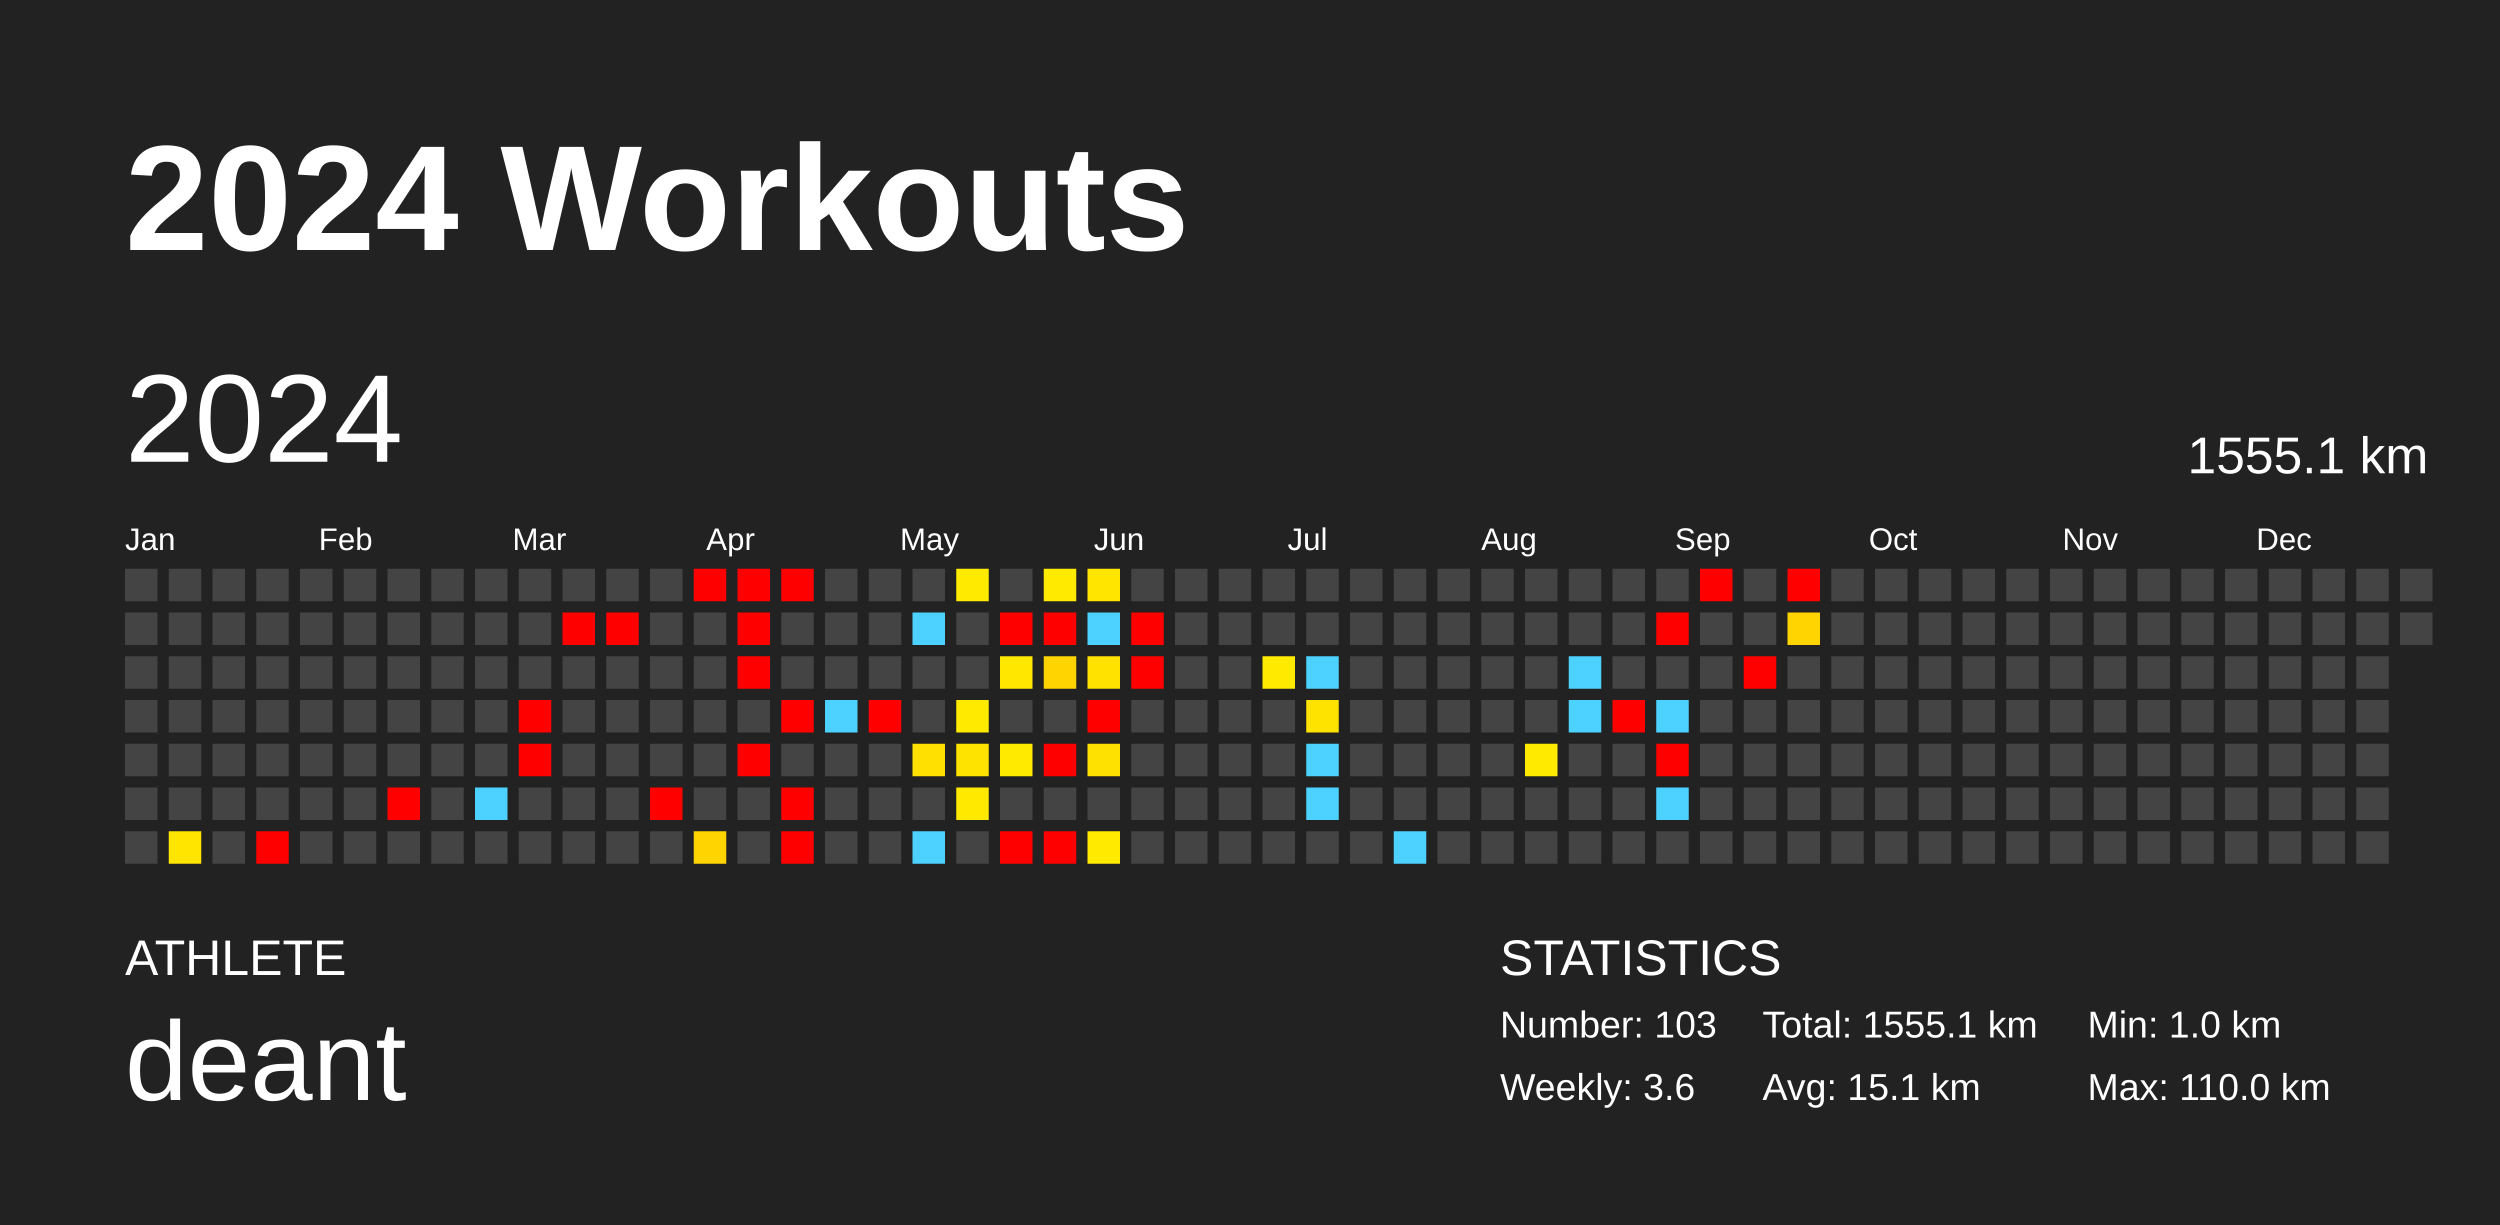
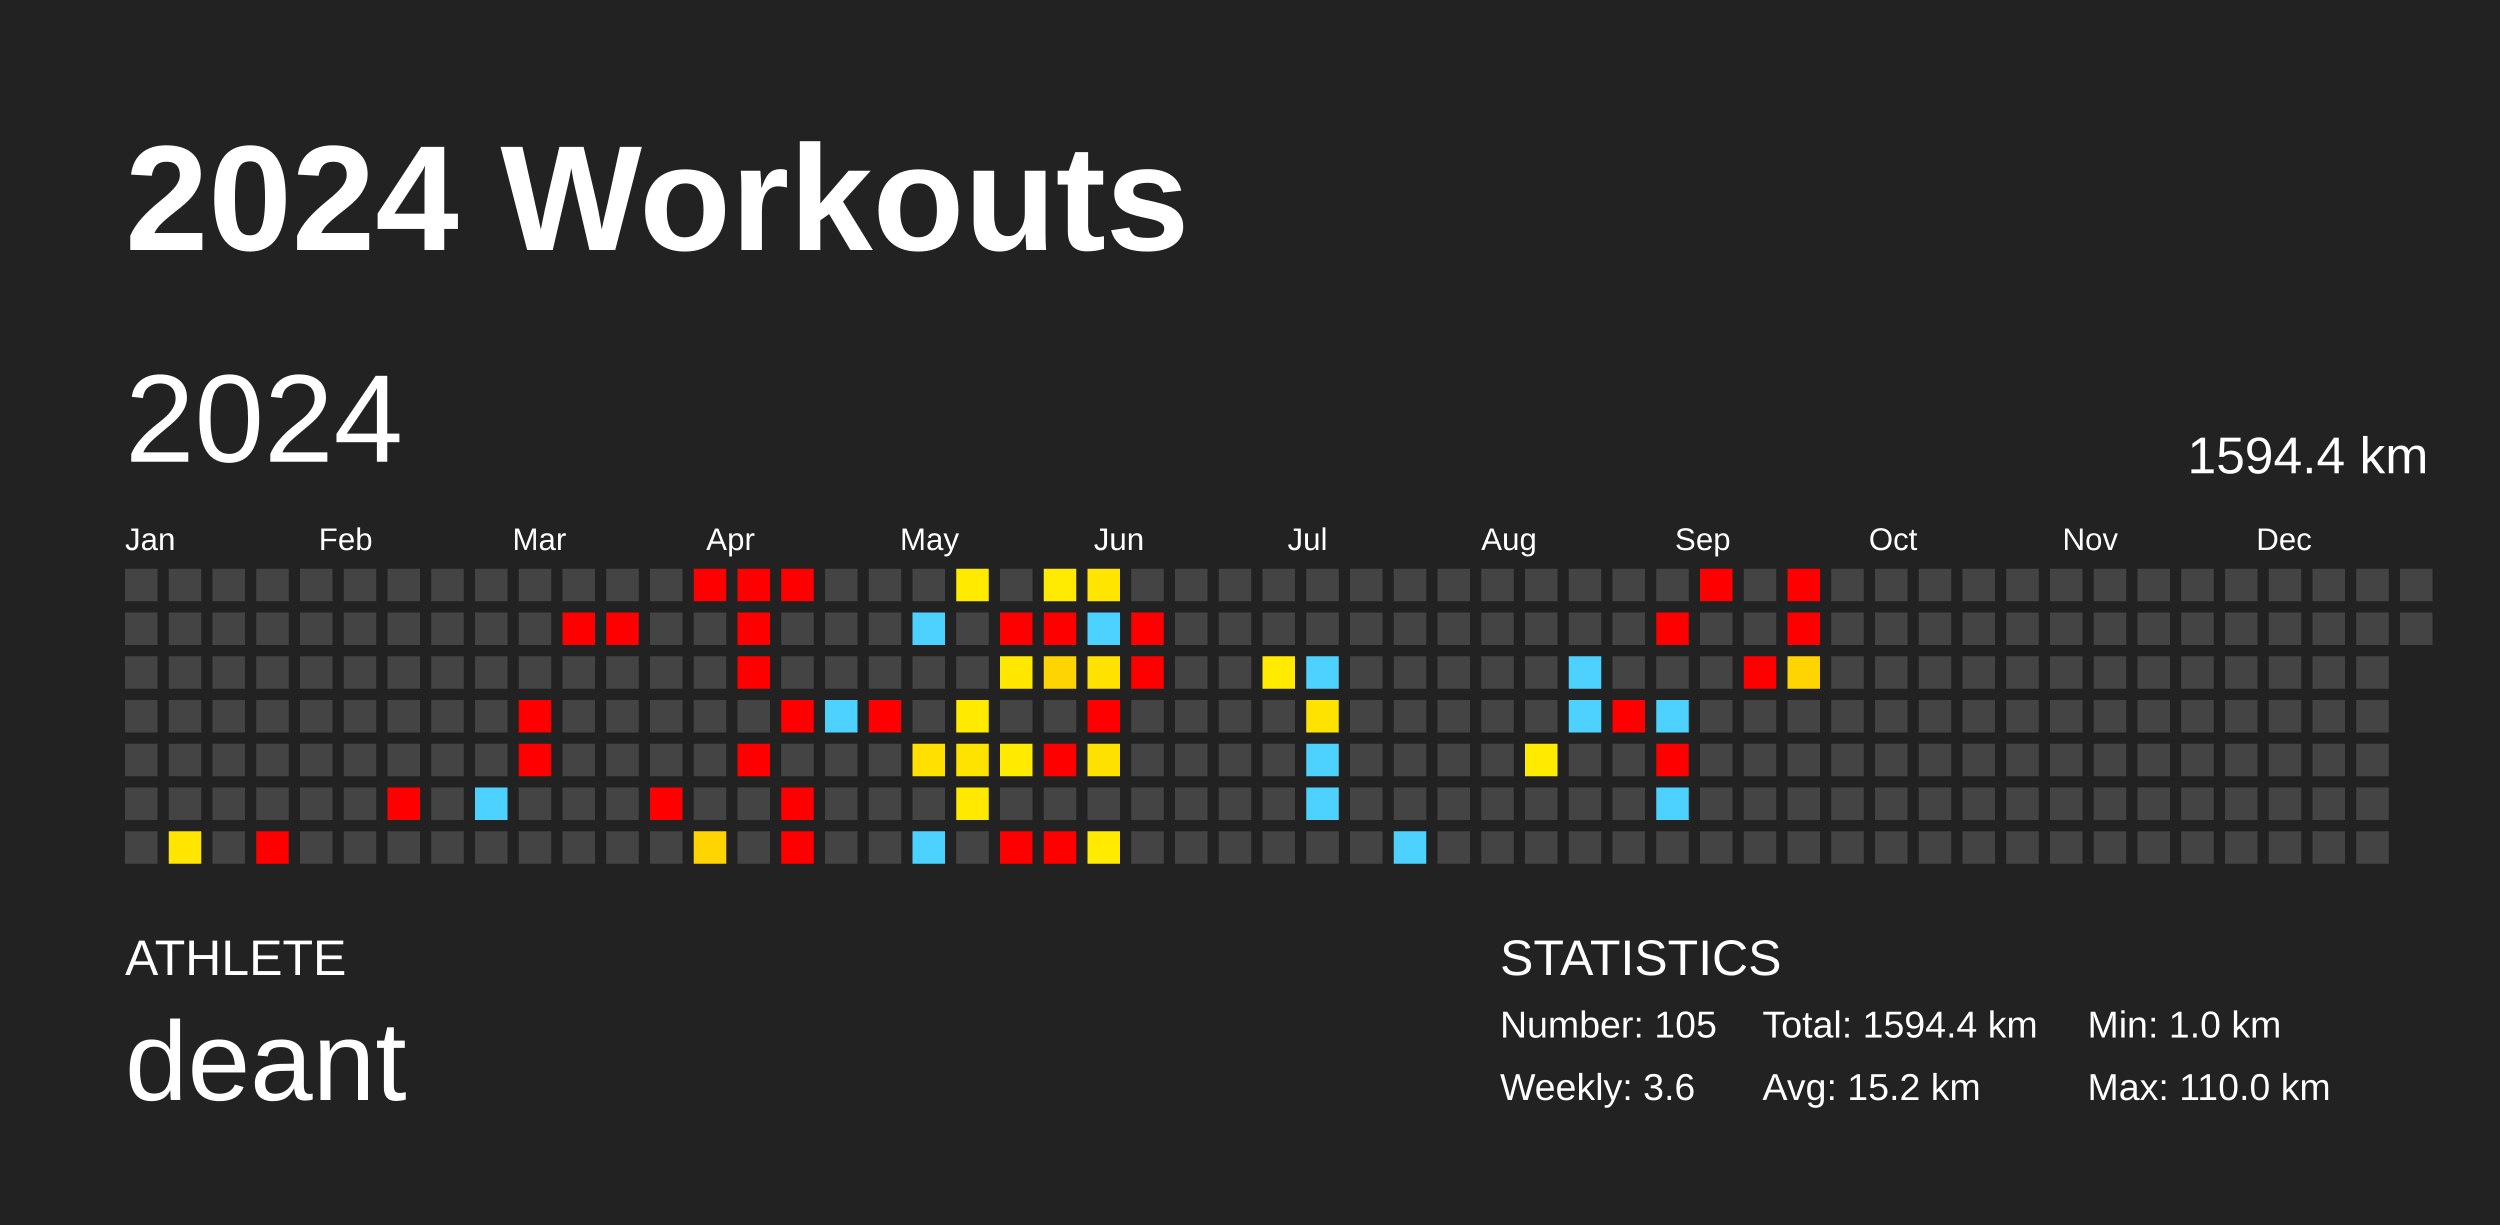
<svg xmlns="http://www.w3.org/2000/svg" baseProfile="full" height="98mm" version="1.1" viewBox="0,0,200,98" width="200mm">
  <defs />
  <rect fill="#222222" height="98" width="200" x="0" y="0" />
  <text fill="#FFFFFF" style="font-size:12px; font-family:Arial; font-weight:bold;" x="10" y="20">2024 Workouts</text>
  <text fill="#FFFFFF" style="font-size:4px; font-family:Arial" x="10" y="78">ATHLETE</text>
  <text fill="#FFFFFF" style="font-size:9px; font-family:Arial" x="10" y="88">deant</text>
  <text fill="#FFFFFF" style="font-size:4px; font-family:Arial" x="120" y="78">STATISTICS</text>
-   <text fill="#FFFFFF" style="font-size:3px; font-family:Arial" x="120" y="83">Number: 103</text>
+   <text fill="#FFFFFF" style="font-size:3px; font-family:Arial" x="120" y="83">Number: 105</text>
  <text fill="#FFFFFF" style="font-size:3px; font-family:Arial" x="120" y="88">Weekly: 3.6</text>
-   <text fill="#FFFFFF" style="font-size:3px; font-family:Arial" x="141" y="83">Total: 1555.1 km</text>
-   <text fill="#FFFFFF" style="font-size:3px; font-family:Arial" x="141" y="88">Avg: 15.1 km</text>
+   <text fill="#FFFFFF" style="font-size:3px; font-family:Arial" x="141" y="83">Total: 1594.4 km</text>
+   <text fill="#FFFFFF" style="font-size:3px; font-family:Arial" x="141" y="88">Avg: 15.2 km</text>
  <text fill="#FFFFFF" style="font-size:3px; font-family:Arial" x="167" y="83">Min: 1.0 km</text>
  <text fill="#FFFFFF" style="font-size:3px; font-family:Arial" x="167" y="88">Max: 110.0 km</text>
  <text dominant-baseline="hanging" fill="#FFFFFF" style="font-size:10.0px; font-family:Arial;" x="10" y="30">2024</text>
-   <text dominant-baseline="hanging" fill="#FFFFFF" style="font-size:4.125px; font-family:Arial;" x="175" y="35">1555.1 km</text>
+   <text dominant-baseline="hanging" fill="#FFFFFF" style="font-size:4.125px; font-family:Arial;" x="175" y="35">1594.4 km</text>
  <text fill="#FFFFFF" style="font-size:2.5px; font-family:Arial" x="10.0" y="44">Jan</text>
  <text fill="#FFFFFF" style="font-size:2.5px; font-family:Arial" x="25.5" y="44">Feb</text>
  <text fill="#FFFFFF" style="font-size:2.5px; font-family:Arial" x="41.0" y="44">Mar</text>
  <text fill="#FFFFFF" style="font-size:2.5px; font-family:Arial" x="56.5" y="44">Apr</text>
  <text fill="#FFFFFF" style="font-size:2.5px; font-family:Arial" x="72.0" y="44">May</text>
  <text fill="#FFFFFF" style="font-size:2.5px; font-family:Arial" x="87.5" y="44">Jun</text>
  <text fill="#FFFFFF" style="font-size:2.5px; font-family:Arial" x="103.0" y="44">Jul</text>
  <text fill="#FFFFFF" style="font-size:2.5px; font-family:Arial" x="118.5" y="44">Aug</text>
  <text fill="#FFFFFF" style="font-size:2.5px; font-family:Arial" x="134.0" y="44">Sep</text>
  <text fill="#FFFFFF" style="font-size:2.5px; font-family:Arial" x="149.5" y="44">Oct</text>
  <text fill="#FFFFFF" style="font-size:2.5px; font-family:Arial" x="165.0" y="44">Nov</text>
  <text fill="#FFFFFF" style="font-size:2.5px; font-family:Arial" x="180.5" y="44">Dec</text>
  <rect fill="#444444" height="2.6" width="2.6" x="10.0" y="45.5" />
  <rect fill="#444444" height="2.6" width="2.6" x="10.0" y="49.0" />
  <rect fill="#444444" height="2.6" width="2.6" x="10.0" y="52.5" />
  <rect fill="#444444" height="2.6" width="2.6" x="10.0" y="56.0" />
  <rect fill="#444444" height="2.6" width="2.6" x="10.0" y="59.5" />
  <rect fill="#444444" height="2.6" width="2.6" x="10.0" y="63.0" />
  <rect fill="#444444" height="2.6" width="2.6" x="10.0" y="66.5" />
  <rect fill="#444444" height="2.6" width="2.6" x="13.5" y="45.5" />
  <rect fill="#444444" height="2.6" width="2.6" x="13.5" y="49.0" />
  <rect fill="#444444" height="2.6" width="2.6" x="13.5" y="52.5" />
  <rect fill="#444444" height="2.6" width="2.6" x="13.5" y="56.0" />
  <rect fill="#444444" height="2.6" width="2.6" x="13.5" y="59.5" />
  <rect fill="#444444" height="2.6" width="2.6" x="13.5" y="63.0" />
  <rect fill="#ffe500" height="2.6" width="2.6" x="13.5" y="66.5" />
  <rect fill="#444444" height="2.6" width="2.6" x="17.0" y="45.5" />
  <rect fill="#444444" height="2.6" width="2.6" x="17.0" y="49.0" />
  <rect fill="#444444" height="2.6" width="2.6" x="17.0" y="52.5" />
  <rect fill="#444444" height="2.6" width="2.6" x="17.0" y="56.0" />
  <rect fill="#444444" height="2.6" width="2.6" x="17.0" y="59.5" />
  <rect fill="#444444" height="2.6" width="2.6" x="17.0" y="63.0" />
  <rect fill="#444444" height="2.6" width="2.6" x="17.0" y="66.5" />
  <rect fill="#444444" height="2.6" width="2.6" x="20.5" y="45.5" />
  <rect fill="#444444" height="2.6" width="2.6" x="20.5" y="49.0" />
  <rect fill="#444444" height="2.6" width="2.6" x="20.5" y="52.5" />
  <rect fill="#444444" height="2.6" width="2.6" x="20.5" y="56.0" />
  <rect fill="#444444" height="2.6" width="2.6" x="20.5" y="59.5" />
  <rect fill="#444444" height="2.6" width="2.6" x="20.5" y="63.0" />
  <rect fill="red" height="2.6" width="2.6" x="20.5" y="66.5" />
  <rect fill="#444444" height="2.6" width="2.6" x="24.0" y="45.5" />
  <rect fill="#444444" height="2.6" width="2.6" x="24.0" y="49.0" />
  <rect fill="#444444" height="2.6" width="2.6" x="24.0" y="52.5" />
  <rect fill="#444444" height="2.6" width="2.6" x="24.0" y="56.0" />
  <rect fill="#444444" height="2.6" width="2.6" x="24.0" y="59.5" />
  <rect fill="#444444" height="2.6" width="2.6" x="24.0" y="63.0" />
  <rect fill="#444444" height="2.6" width="2.6" x="24.0" y="66.5" />
  <rect fill="#444444" height="2.6" width="2.6" x="27.5" y="45.5" />
  <rect fill="#444444" height="2.6" width="2.6" x="27.5" y="49.0" />
  <rect fill="#444444" height="2.6" width="2.6" x="27.5" y="52.5" />
  <rect fill="#444444" height="2.6" width="2.6" x="27.5" y="56.0" />
  <rect fill="#444444" height="2.6" width="2.6" x="27.5" y="59.5" />
  <rect fill="#444444" height="2.6" width="2.6" x="27.5" y="63.0" />
  <rect fill="#444444" height="2.6" width="2.6" x="27.5" y="66.5" />
  <rect fill="#444444" height="2.6" width="2.6" x="31.0" y="45.5" />
  <rect fill="#444444" height="2.6" width="2.6" x="31.0" y="49.0" />
  <rect fill="#444444" height="2.6" width="2.6" x="31.0" y="52.5" />
  <rect fill="#444444" height="2.6" width="2.6" x="31.0" y="56.0" />
  <rect fill="#444444" height="2.6" width="2.6" x="31.0" y="59.5" />
  <rect fill="red" height="2.6" width="2.6" x="31.0" y="63.0" />
  <rect fill="#444444" height="2.6" width="2.6" x="31.0" y="66.5" />
  <rect fill="#444444" height="2.6" width="2.6" x="34.5" y="45.5" />
  <rect fill="#444444" height="2.6" width="2.6" x="34.5" y="49.0" />
  <rect fill="#444444" height="2.6" width="2.6" x="34.5" y="52.5" />
  <rect fill="#444444" height="2.6" width="2.6" x="34.5" y="56.0" />
  <rect fill="#444444" height="2.6" width="2.6" x="34.5" y="59.5" />
  <rect fill="#444444" height="2.6" width="2.6" x="34.5" y="63.0" />
  <rect fill="#444444" height="2.6" width="2.6" x="34.5" y="66.5" />
  <rect fill="#444444" height="2.6" width="2.6" x="38.0" y="45.5" />
  <rect fill="#444444" height="2.6" width="2.6" x="38.0" y="49.0" />
  <rect fill="#444444" height="2.6" width="2.6" x="38.0" y="52.5" />
  <rect fill="#444444" height="2.6" width="2.6" x="38.0" y="56.0" />
  <rect fill="#444444" height="2.6" width="2.6" x="38.0" y="59.5" />
  <rect fill="#4dd2ff" height="2.6" width="2.6" x="38.0" y="63.0" />
  <rect fill="#444444" height="2.6" width="2.6" x="38.0" y="66.5" />
  <rect fill="#444444" height="2.6" width="2.6" x="41.5" y="45.5" />
  <rect fill="#444444" height="2.6" width="2.6" x="41.5" y="49.0" />
  <rect fill="#444444" height="2.6" width="2.6" x="41.5" y="52.5" />
  <rect fill="red" height="2.6" width="2.6" x="41.5" y="56.0" />
  <rect fill="red" height="2.6" width="2.6" x="41.5" y="59.5" />
  <rect fill="#444444" height="2.6" width="2.6" x="41.5" y="63.0" />
  <rect fill="#444444" height="2.6" width="2.6" x="41.5" y="66.5" />
  <rect fill="#444444" height="2.6" width="2.6" x="45.0" y="45.5" />
  <rect fill="red" height="2.6" width="2.6" x="45.0" y="49.0" />
  <rect fill="#444444" height="2.6" width="2.6" x="45.0" y="52.5" />
  <rect fill="#444444" height="2.6" width="2.6" x="45.0" y="56.0" />
  <rect fill="#444444" height="2.6" width="2.6" x="45.0" y="59.5" />
  <rect fill="#444444" height="2.6" width="2.6" x="45.0" y="63.0" />
  <rect fill="#444444" height="2.6" width="2.6" x="45.0" y="66.5" />
  <rect fill="#444444" height="2.6" width="2.6" x="48.5" y="45.5" />
  <rect fill="red" height="2.6" width="2.6" x="48.5" y="49.0" />
  <rect fill="#444444" height="2.6" width="2.6" x="48.5" y="52.5" />
  <rect fill="#444444" height="2.6" width="2.6" x="48.5" y="56.0" />
  <rect fill="#444444" height="2.6" width="2.6" x="48.5" y="59.5" />
  <rect fill="#444444" height="2.6" width="2.6" x="48.5" y="63.0" />
  <rect fill="#444444" height="2.6" width="2.6" x="48.5" y="66.5" />
  <rect fill="#444444" height="2.6" width="2.6" x="52.0" y="45.5" />
  <rect fill="#444444" height="2.6" width="2.6" x="52.0" y="49.0" />
  <rect fill="#444444" height="2.6" width="2.6" x="52.0" y="52.5" />
  <rect fill="#444444" height="2.6" width="2.6" x="52.0" y="56.0" />
  <rect fill="#444444" height="2.6" width="2.6" x="52.0" y="59.5" />
  <rect fill="red" height="2.6" width="2.6" x="52.0" y="63.0" />
  <rect fill="#444444" height="2.6" width="2.6" x="52.0" y="66.5" />
  <rect fill="red" height="2.6" width="2.6" x="55.5" y="45.5" />
  <rect fill="#444444" height="2.6" width="2.6" x="55.5" y="49.0" />
  <rect fill="#444444" height="2.6" width="2.6" x="55.5" y="52.5" />
  <rect fill="#444444" height="2.6" width="2.6" x="55.5" y="56.0" />
  <rect fill="#444444" height="2.6" width="2.6" x="55.5" y="59.5" />
  <rect fill="#444444" height="2.6" width="2.6" x="55.5" y="63.0" />
  <rect fill="#ffd400" height="2.6" width="2.6" x="55.5" y="66.5" />
  <rect fill="red" height="2.6" width="2.6" x="59.0" y="45.5" />
  <rect fill="red" height="2.6" width="2.6" x="59.0" y="49.0" />
  <rect fill="red" height="2.6" width="2.6" x="59.0" y="52.5" />
  <rect fill="#444444" height="2.6" width="2.6" x="59.0" y="56.0" />
  <rect fill="red" height="2.6" width="2.6" x="59.0" y="59.5" />
  <rect fill="#444444" height="2.6" width="2.6" x="59.0" y="63.0" />
  <rect fill="#444444" height="2.6" width="2.6" x="59.0" y="66.5" />
  <rect fill="red" height="2.6" width="2.6" x="62.5" y="45.5" />
  <rect fill="#444444" height="2.6" width="2.6" x="62.5" y="49.0" />
  <rect fill="#444444" height="2.6" width="2.6" x="62.5" y="52.5" />
  <rect fill="red" height="2.6" width="2.6" x="62.5" y="56.0" />
  <rect fill="#444444" height="2.6" width="2.6" x="62.5" y="59.5" />
  <rect fill="red" height="2.6" width="2.6" x="62.5" y="63.0" />
  <rect fill="red" height="2.6" width="2.6" x="62.5" y="66.5" />
  <rect fill="#444444" height="2.6" width="2.6" x="66.0" y="45.5" />
  <rect fill="#444444" height="2.6" width="2.6" x="66.0" y="49.0" />
  <rect fill="#444444" height="2.6" width="2.6" x="66.0" y="52.5" />
  <rect fill="#4dd2ff" height="2.6" width="2.6" x="66.0" y="56.0" />
  <rect fill="#444444" height="2.6" width="2.6" x="66.0" y="59.5" />
  <rect fill="#444444" height="2.6" width="2.6" x="66.0" y="63.0" />
  <rect fill="#444444" height="2.6" width="2.6" x="66.0" y="66.5" />
  <rect fill="#444444" height="2.6" width="2.6" x="69.5" y="45.5" />
  <rect fill="#444444" height="2.6" width="2.6" x="69.5" y="49.0" />
  <rect fill="#444444" height="2.6" width="2.6" x="69.5" y="52.5" />
  <rect fill="red" height="2.6" width="2.6" x="69.5" y="56.0" />
  <rect fill="#444444" height="2.6" width="2.6" x="69.5" y="59.5" />
  <rect fill="#444444" height="2.6" width="2.6" x="69.5" y="63.0" />
  <rect fill="#444444" height="2.6" width="2.6" x="69.5" y="66.5" />
  <rect fill="#444444" height="2.6" width="2.6" x="73.0" y="45.5" />
  <rect fill="#4dd2ff" height="2.6" width="2.6" x="73.0" y="49.0" />
  <rect fill="#444444" height="2.6" width="2.6" x="73.0" y="52.5" />
  <rect fill="#444444" height="2.6" width="2.6" x="73.0" y="56.0" />
  <rect fill="#ffe000" height="2.6" width="2.6" x="73.0" y="59.5" />
  <rect fill="#444444" height="2.6" width="2.6" x="73.0" y="63.0" />
  <rect fill="#4dd2ff" height="2.6" width="2.6" x="73.0" y="66.5" />
  <rect fill="#ffea00" height="2.6" width="2.6" x="76.5" y="45.5" />
  <rect fill="#444444" height="2.6" width="2.6" x="76.5" y="49.0" />
  <rect fill="#444444" height="2.6" width="2.6" x="76.5" y="52.5" />
  <rect fill="#ffea00" height="2.6" width="2.6" x="76.5" y="56.0" />
  <rect fill="#ffe300" height="2.6" width="2.6" x="76.5" y="59.5" />
  <rect fill="#ffe900" height="2.6" width="2.6" x="76.5" y="63.0" />
  <rect fill="#444444" height="2.6" width="2.6" x="76.5" y="66.5" />
  <rect fill="#444444" height="2.6" width="2.6" x="80.0" y="45.5" />
  <rect fill="red" height="2.6" width="2.6" x="80.0" y="49.0" />
  <rect fill="#ffe700" height="2.6" width="2.6" x="80.0" y="52.5" />
  <rect fill="#444444" height="2.6" width="2.6" x="80.0" y="56.0" />
  <rect fill="#ffea00" height="2.6" width="2.6" x="80.0" y="59.5" />
  <rect fill="#444444" height="2.6" width="2.6" x="80.0" y="63.0" />
  <rect fill="red" height="2.6" width="2.6" x="80.0" y="66.5" />
  <rect fill="#ffea00" height="2.6" width="2.6" x="83.5" y="45.5" />
  <rect fill="red" height="2.6" width="2.6" x="83.5" y="49.0" />
  <rect fill="#ffd400" height="2.6" width="2.6" x="83.5" y="52.5" />
  <rect fill="#444444" height="2.6" width="2.6" x="83.5" y="56.0" />
  <rect fill="red" height="2.6" width="2.6" x="83.5" y="59.5" />
  <rect fill="#444444" height="2.6" width="2.6" x="83.5" y="63.0" />
  <rect fill="red" height="2.6" width="2.6" x="83.5" y="66.5" />
  <rect fill="#ffe500" height="2.6" width="2.6" x="87.0" y="45.5" />
  <rect fill="#4dd2ff" height="2.6" width="2.6" x="87.0" y="49.0" />
  <rect fill="#ffe200" height="2.6" width="2.6" x="87.0" y="52.5" />
  <rect fill="red" height="2.6" width="2.6" x="87.0" y="56.0" />
  <rect fill="#ffe100" height="2.6" width="2.6" x="87.0" y="59.5" />
  <rect fill="#444444" height="2.6" width="2.6" x="87.0" y="63.0" />
  <rect fill="#ffea00" height="2.6" width="2.6" x="87.0" y="66.5" />
  <rect fill="#444444" height="2.6" width="2.6" x="90.5" y="45.5" />
  <rect fill="red" height="2.6" width="2.6" x="90.5" y="49.0" />
  <rect fill="red" height="2.6" width="2.6" x="90.5" y="52.5" />
  <rect fill="#444444" height="2.6" width="2.6" x="90.5" y="56.0" />
  <rect fill="#444444" height="2.6" width="2.6" x="90.5" y="59.5" />
  <rect fill="#444444" height="2.6" width="2.6" x="90.5" y="63.0" />
  <rect fill="#444444" height="2.6" width="2.6" x="90.5" y="66.5" />
  <rect fill="#444444" height="2.6" width="2.6" x="94.0" y="45.5" />
  <rect fill="#444444" height="2.6" width="2.6" x="94.0" y="49.0" />
  <rect fill="#444444" height="2.6" width="2.6" x="94.0" y="52.5" />
  <rect fill="#444444" height="2.6" width="2.6" x="94.0" y="56.0" />
  <rect fill="#444444" height="2.6" width="2.6" x="94.0" y="59.5" />
  <rect fill="#444444" height="2.6" width="2.6" x="94.0" y="63.0" />
  <rect fill="#444444" height="2.6" width="2.6" x="94.0" y="66.5" />
  <rect fill="#444444" height="2.6" width="2.6" x="97.5" y="45.5" />
  <rect fill="#444444" height="2.6" width="2.6" x="97.5" y="49.0" />
  <rect fill="#444444" height="2.6" width="2.6" x="97.5" y="52.5" />
  <rect fill="#444444" height="2.6" width="2.6" x="97.5" y="56.0" />
  <rect fill="#444444" height="2.6" width="2.6" x="97.5" y="59.5" />
  <rect fill="#444444" height="2.6" width="2.6" x="97.5" y="63.0" />
  <rect fill="#444444" height="2.6" width="2.6" x="97.5" y="66.5" />
  <rect fill="#444444" height="2.6" width="2.6" x="101.0" y="45.5" />
  <rect fill="#444444" height="2.6" width="2.6" x="101.0" y="49.0" />
  <rect fill="#ffea00" height="2.6" width="2.6" x="101.0" y="52.5" />
  <rect fill="#444444" height="2.6" width="2.6" x="101.0" y="56.0" />
  <rect fill="#444444" height="2.6" width="2.6" x="101.0" y="59.5" />
  <rect fill="#444444" height="2.6" width="2.6" x="101.0" y="63.0" />
  <rect fill="#444444" height="2.6" width="2.6" x="101.0" y="66.5" />
  <rect fill="#444444" height="2.6" width="2.6" x="104.5" y="45.5" />
  <rect fill="#444444" height="2.6" width="2.6" x="104.5" y="49.0" />
  <rect fill="#4dd2ff" height="2.6" width="2.6" x="104.5" y="52.5" />
  <rect fill="#ffe300" height="2.6" width="2.6" x="104.5" y="56.0" />
  <rect fill="#4dd2ff" height="2.6" width="2.6" x="104.5" y="59.5" />
  <rect fill="#4dd2ff" height="2.6" width="2.6" x="104.5" y="63.0" />
  <rect fill="#444444" height="2.6" width="2.6" x="104.5" y="66.5" />
  <rect fill="#444444" height="2.6" width="2.6" x="108.0" y="45.5" />
  <rect fill="#444444" height="2.6" width="2.6" x="108.0" y="49.0" />
  <rect fill="#444444" height="2.6" width="2.6" x="108.0" y="52.5" />
  <rect fill="#444444" height="2.6" width="2.6" x="108.0" y="56.0" />
  <rect fill="#444444" height="2.6" width="2.6" x="108.0" y="59.5" />
  <rect fill="#444444" height="2.6" width="2.6" x="108.0" y="63.0" />
  <rect fill="#444444" height="2.6" width="2.6" x="108.0" y="66.5" />
  <rect fill="#444444" height="2.6" width="2.6" x="111.5" y="45.5" />
  <rect fill="#444444" height="2.6" width="2.6" x="111.5" y="49.0" />
  <rect fill="#444444" height="2.6" width="2.6" x="111.5" y="52.5" />
  <rect fill="#444444" height="2.6" width="2.6" x="111.5" y="56.0" />
  <rect fill="#444444" height="2.6" width="2.6" x="111.5" y="59.5" />
  <rect fill="#444444" height="2.6" width="2.6" x="111.5" y="63.0" />
  <rect fill="#4dd2ff" height="2.6" width="2.6" x="111.5" y="66.5" />
  <rect fill="#444444" height="2.6" width="2.6" x="115.0" y="45.5" />
  <rect fill="#444444" height="2.6" width="2.6" x="115.0" y="49.0" />
  <rect fill="#444444" height="2.6" width="2.6" x="115.0" y="52.5" />
  <rect fill="#444444" height="2.6" width="2.6" x="115.0" y="56.0" />
  <rect fill="#444444" height="2.6" width="2.6" x="115.0" y="59.5" />
  <rect fill="#444444" height="2.6" width="2.6" x="115.0" y="63.0" />
  <rect fill="#444444" height="2.6" width="2.6" x="115.0" y="66.5" />
  <rect fill="#444444" height="2.6" width="2.6" x="118.5" y="45.5" />
  <rect fill="#444444" height="2.6" width="2.6" x="118.5" y="49.0" />
  <rect fill="#444444" height="2.6" width="2.6" x="118.5" y="52.5" />
  <rect fill="#444444" height="2.6" width="2.6" x="118.5" y="56.0" />
  <rect fill="#444444" height="2.6" width="2.6" x="118.5" y="59.5" />
  <rect fill="#444444" height="2.6" width="2.6" x="118.5" y="63.0" />
  <rect fill="#444444" height="2.6" width="2.6" x="118.5" y="66.5" />
  <rect fill="#444444" height="2.6" width="2.6" x="122.0" y="45.5" />
  <rect fill="#444444" height="2.6" width="2.6" x="122.0" y="49.0" />
  <rect fill="#444444" height="2.6" width="2.6" x="122.0" y="52.5" />
  <rect fill="#444444" height="2.6" width="2.6" x="122.0" y="56.0" />
  <rect fill="#ffea00" height="2.6" width="2.6" x="122.0" y="59.5" />
  <rect fill="#444444" height="2.6" width="2.6" x="122.0" y="63.0" />
  <rect fill="#444444" height="2.6" width="2.6" x="122.0" y="66.5" />
  <rect fill="#444444" height="2.6" width="2.6" x="125.5" y="45.5" />
  <rect fill="#444444" height="2.6" width="2.6" x="125.5" y="49.0" />
  <rect fill="#4dd2ff" height="2.6" width="2.6" x="125.5" y="52.5" />
  <rect fill="#4dd2ff" height="2.6" width="2.6" x="125.5" y="56.0" />
  <rect fill="#444444" height="2.6" width="2.6" x="125.5" y="59.5" />
  <rect fill="#444444" height="2.6" width="2.6" x="125.5" y="63.0" />
  <rect fill="#444444" height="2.6" width="2.6" x="125.5" y="66.5" />
  <rect fill="#444444" height="2.6" width="2.6" x="129.0" y="45.5" />
  <rect fill="#444444" height="2.6" width="2.6" x="129.0" y="49.0" />
  <rect fill="#444444" height="2.6" width="2.6" x="129.0" y="52.5" />
  <rect fill="red" height="2.6" width="2.6" x="129.0" y="56.0" />
  <rect fill="#444444" height="2.6" width="2.6" x="129.0" y="59.5" />
  <rect fill="#444444" height="2.6" width="2.6" x="129.0" y="63.0" />
  <rect fill="#444444" height="2.6" width="2.6" x="129.0" y="66.5" />
  <rect fill="#444444" height="2.6" width="2.6" x="132.5" y="45.5" />
  <rect fill="red" height="2.6" width="2.6" x="132.5" y="49.0" />
  <rect fill="#444444" height="2.6" width="2.6" x="132.5" y="52.5" />
  <rect fill="#4dd2ff" height="2.6" width="2.6" x="132.5" y="56.0" />
  <rect fill="red" height="2.6" width="2.6" x="132.5" y="59.5" />
  <rect fill="#4dd2ff" height="2.6" width="2.6" x="132.5" y="63.0" />
  <rect fill="#444444" height="2.6" width="2.6" x="132.5" y="66.5" />
  <rect fill="red" height="2.6" width="2.6" x="136.0" y="45.5" />
  <rect fill="#444444" height="2.6" width="2.6" x="136.0" y="49.0" />
  <rect fill="#444444" height="2.6" width="2.6" x="136.0" y="52.5" />
  <rect fill="#444444" height="2.6" width="2.6" x="136.0" y="56.0" />
  <rect fill="#444444" height="2.6" width="2.6" x="136.0" y="59.5" />
  <rect fill="#444444" height="2.6" width="2.6" x="136.0" y="63.0" />
  <rect fill="#444444" height="2.6" width="2.6" x="136.0" y="66.5" />
  <rect fill="#444444" height="2.6" width="2.6" x="139.5" y="45.5" />
  <rect fill="#444444" height="2.6" width="2.6" x="139.5" y="49.0" />
  <rect fill="red" height="2.6" width="2.6" x="139.5" y="52.5" />
  <rect fill="#444444" height="2.6" width="2.6" x="139.5" y="56.0" />
  <rect fill="#444444" height="2.6" width="2.6" x="139.5" y="59.5" />
  <rect fill="#444444" height="2.6" width="2.6" x="139.5" y="63.0" />
  <rect fill="#444444" height="2.6" width="2.6" x="139.5" y="66.5" />
  <rect fill="red" height="2.6" width="2.6" x="143.0" y="45.5" />
-   <rect fill="#ffd400" height="2.6" width="2.6" x="143.0" y="49.0" />
-   <rect fill="#444444" height="2.6" width="2.6" x="143.0" y="52.5" />
+   <rect fill="red" height="2.6" width="2.6" x="143.0" y="49.0" />
+   <rect fill="#ffd400" height="2.6" width="2.6" x="143.0" y="52.5" />
  <rect fill="#444444" height="2.6" width="2.6" x="143.0" y="56.0" />
  <rect fill="#444444" height="2.6" width="2.6" x="143.0" y="59.5" />
  <rect fill="#444444" height="2.6" width="2.6" x="143.0" y="63.0" />
  <rect fill="#444444" height="2.6" width="2.6" x="143.0" y="66.5" />
  <rect fill="#444444" height="2.6" width="2.6" x="146.5" y="45.5" />
  <rect fill="#444444" height="2.6" width="2.6" x="146.5" y="49.0" />
  <rect fill="#444444" height="2.6" width="2.6" x="146.5" y="52.5" />
  <rect fill="#444444" height="2.6" width="2.6" x="146.5" y="56.0" />
  <rect fill="#444444" height="2.6" width="2.6" x="146.5" y="59.5" />
  <rect fill="#444444" height="2.6" width="2.6" x="146.5" y="63.0" />
  <rect fill="#444444" height="2.6" width="2.6" x="146.5" y="66.5" />
  <rect fill="#444444" height="2.6" width="2.6" x="150.0" y="45.5" />
  <rect fill="#444444" height="2.6" width="2.6" x="150.0" y="49.0" />
  <rect fill="#444444" height="2.6" width="2.6" x="150.0" y="52.5" />
  <rect fill="#444444" height="2.6" width="2.6" x="150.0" y="56.0" />
  <rect fill="#444444" height="2.6" width="2.6" x="150.0" y="59.5" />
  <rect fill="#444444" height="2.6" width="2.6" x="150.0" y="63.0" />
  <rect fill="#444444" height="2.6" width="2.6" x="150.0" y="66.5" />
  <rect fill="#444444" height="2.6" width="2.6" x="153.5" y="45.5" />
  <rect fill="#444444" height="2.6" width="2.6" x="153.5" y="49.0" />
  <rect fill="#444444" height="2.6" width="2.6" x="153.5" y="52.5" />
  <rect fill="#444444" height="2.6" width="2.6" x="153.5" y="56.0" />
  <rect fill="#444444" height="2.6" width="2.6" x="153.5" y="59.5" />
  <rect fill="#444444" height="2.6" width="2.6" x="153.5" y="63.0" />
  <rect fill="#444444" height="2.6" width="2.6" x="153.5" y="66.5" />
  <rect fill="#444444" height="2.6" width="2.6" x="157.0" y="45.5" />
  <rect fill="#444444" height="2.6" width="2.6" x="157.0" y="49.0" />
  <rect fill="#444444" height="2.6" width="2.6" x="157.0" y="52.5" />
  <rect fill="#444444" height="2.6" width="2.6" x="157.0" y="56.0" />
  <rect fill="#444444" height="2.6" width="2.6" x="157.0" y="59.5" />
  <rect fill="#444444" height="2.6" width="2.6" x="157.0" y="63.0" />
  <rect fill="#444444" height="2.6" width="2.6" x="157.0" y="66.5" />
  <rect fill="#444444" height="2.6" width="2.6" x="160.5" y="45.5" />
  <rect fill="#444444" height="2.6" width="2.6" x="160.5" y="49.0" />
  <rect fill="#444444" height="2.6" width="2.6" x="160.5" y="52.5" />
  <rect fill="#444444" height="2.6" width="2.6" x="160.5" y="56.0" />
  <rect fill="#444444" height="2.6" width="2.6" x="160.5" y="59.5" />
  <rect fill="#444444" height="2.6" width="2.6" x="160.5" y="63.0" />
  <rect fill="#444444" height="2.6" width="2.6" x="160.5" y="66.5" />
  <rect fill="#444444" height="2.6" width="2.6" x="164.0" y="45.5" />
  <rect fill="#444444" height="2.6" width="2.6" x="164.0" y="49.0" />
  <rect fill="#444444" height="2.6" width="2.6" x="164.0" y="52.5" />
  <rect fill="#444444" height="2.6" width="2.6" x="164.0" y="56.0" />
  <rect fill="#444444" height="2.6" width="2.6" x="164.0" y="59.5" />
  <rect fill="#444444" height="2.6" width="2.6" x="164.0" y="63.0" />
  <rect fill="#444444" height="2.6" width="2.6" x="164.0" y="66.5" />
  <rect fill="#444444" height="2.6" width="2.6" x="167.5" y="45.5" />
  <rect fill="#444444" height="2.6" width="2.6" x="167.5" y="49.0" />
  <rect fill="#444444" height="2.6" width="2.6" x="167.5" y="52.5" />
  <rect fill="#444444" height="2.6" width="2.6" x="167.5" y="56.0" />
  <rect fill="#444444" height="2.6" width="2.6" x="167.5" y="59.5" />
  <rect fill="#444444" height="2.6" width="2.6" x="167.5" y="63.0" />
  <rect fill="#444444" height="2.6" width="2.6" x="167.5" y="66.5" />
  <rect fill="#444444" height="2.6" width="2.6" x="171.0" y="45.5" />
  <rect fill="#444444" height="2.6" width="2.6" x="171.0" y="49.0" />
  <rect fill="#444444" height="2.6" width="2.6" x="171.0" y="52.5" />
  <rect fill="#444444" height="2.6" width="2.6" x="171.0" y="56.0" />
  <rect fill="#444444" height="2.6" width="2.6" x="171.0" y="59.5" />
  <rect fill="#444444" height="2.6" width="2.6" x="171.0" y="63.0" />
  <rect fill="#444444" height="2.6" width="2.6" x="171.0" y="66.5" />
  <rect fill="#444444" height="2.6" width="2.6" x="174.5" y="45.5" />
  <rect fill="#444444" height="2.6" width="2.6" x="174.5" y="49.0" />
  <rect fill="#444444" height="2.6" width="2.6" x="174.5" y="52.5" />
  <rect fill="#444444" height="2.6" width="2.6" x="174.5" y="56.0" />
  <rect fill="#444444" height="2.6" width="2.6" x="174.5" y="59.5" />
  <rect fill="#444444" height="2.6" width="2.6" x="174.5" y="63.0" />
  <rect fill="#444444" height="2.6" width="2.6" x="174.5" y="66.5" />
  <rect fill="#444444" height="2.6" width="2.6" x="178.0" y="45.5" />
  <rect fill="#444444" height="2.6" width="2.6" x="178.0" y="49.0" />
  <rect fill="#444444" height="2.6" width="2.6" x="178.0" y="52.5" />
  <rect fill="#444444" height="2.6" width="2.6" x="178.0" y="56.0" />
  <rect fill="#444444" height="2.6" width="2.6" x="178.0" y="59.5" />
  <rect fill="#444444" height="2.6" width="2.6" x="178.0" y="63.0" />
  <rect fill="#444444" height="2.6" width="2.6" x="178.0" y="66.5" />
  <rect fill="#444444" height="2.6" width="2.6" x="181.5" y="45.5" />
  <rect fill="#444444" height="2.6" width="2.6" x="181.5" y="49.0" />
  <rect fill="#444444" height="2.6" width="2.6" x="181.5" y="52.5" />
  <rect fill="#444444" height="2.6" width="2.6" x="181.5" y="56.0" />
  <rect fill="#444444" height="2.6" width="2.6" x="181.5" y="59.5" />
  <rect fill="#444444" height="2.6" width="2.6" x="181.5" y="63.0" />
  <rect fill="#444444" height="2.6" width="2.6" x="181.5" y="66.5" />
  <rect fill="#444444" height="2.6" width="2.6" x="185.0" y="45.5" />
  <rect fill="#444444" height="2.6" width="2.6" x="185.0" y="49.0" />
  <rect fill="#444444" height="2.6" width="2.6" x="185.0" y="52.5" />
  <rect fill="#444444" height="2.6" width="2.6" x="185.0" y="56.0" />
  <rect fill="#444444" height="2.6" width="2.6" x="185.0" y="59.5" />
  <rect fill="#444444" height="2.6" width="2.6" x="185.0" y="63.0" />
  <rect fill="#444444" height="2.6" width="2.6" x="185.0" y="66.5" />
  <rect fill="#444444" height="2.6" width="2.6" x="188.5" y="45.5" />
  <rect fill="#444444" height="2.6" width="2.6" x="188.5" y="49.0" />
  <rect fill="#444444" height="2.6" width="2.6" x="188.5" y="52.5" />
  <rect fill="#444444" height="2.6" width="2.6" x="188.5" y="56.0" />
  <rect fill="#444444" height="2.6" width="2.6" x="188.5" y="59.5" />
  <rect fill="#444444" height="2.6" width="2.6" x="188.5" y="63.0" />
  <rect fill="#444444" height="2.6" width="2.6" x="188.5" y="66.5" />
  <rect fill="#444444" height="2.6" width="2.6" x="192.0" y="45.5" />
  <rect fill="#444444" height="2.6" width="2.6" x="192.0" y="49.0" />
</svg>
